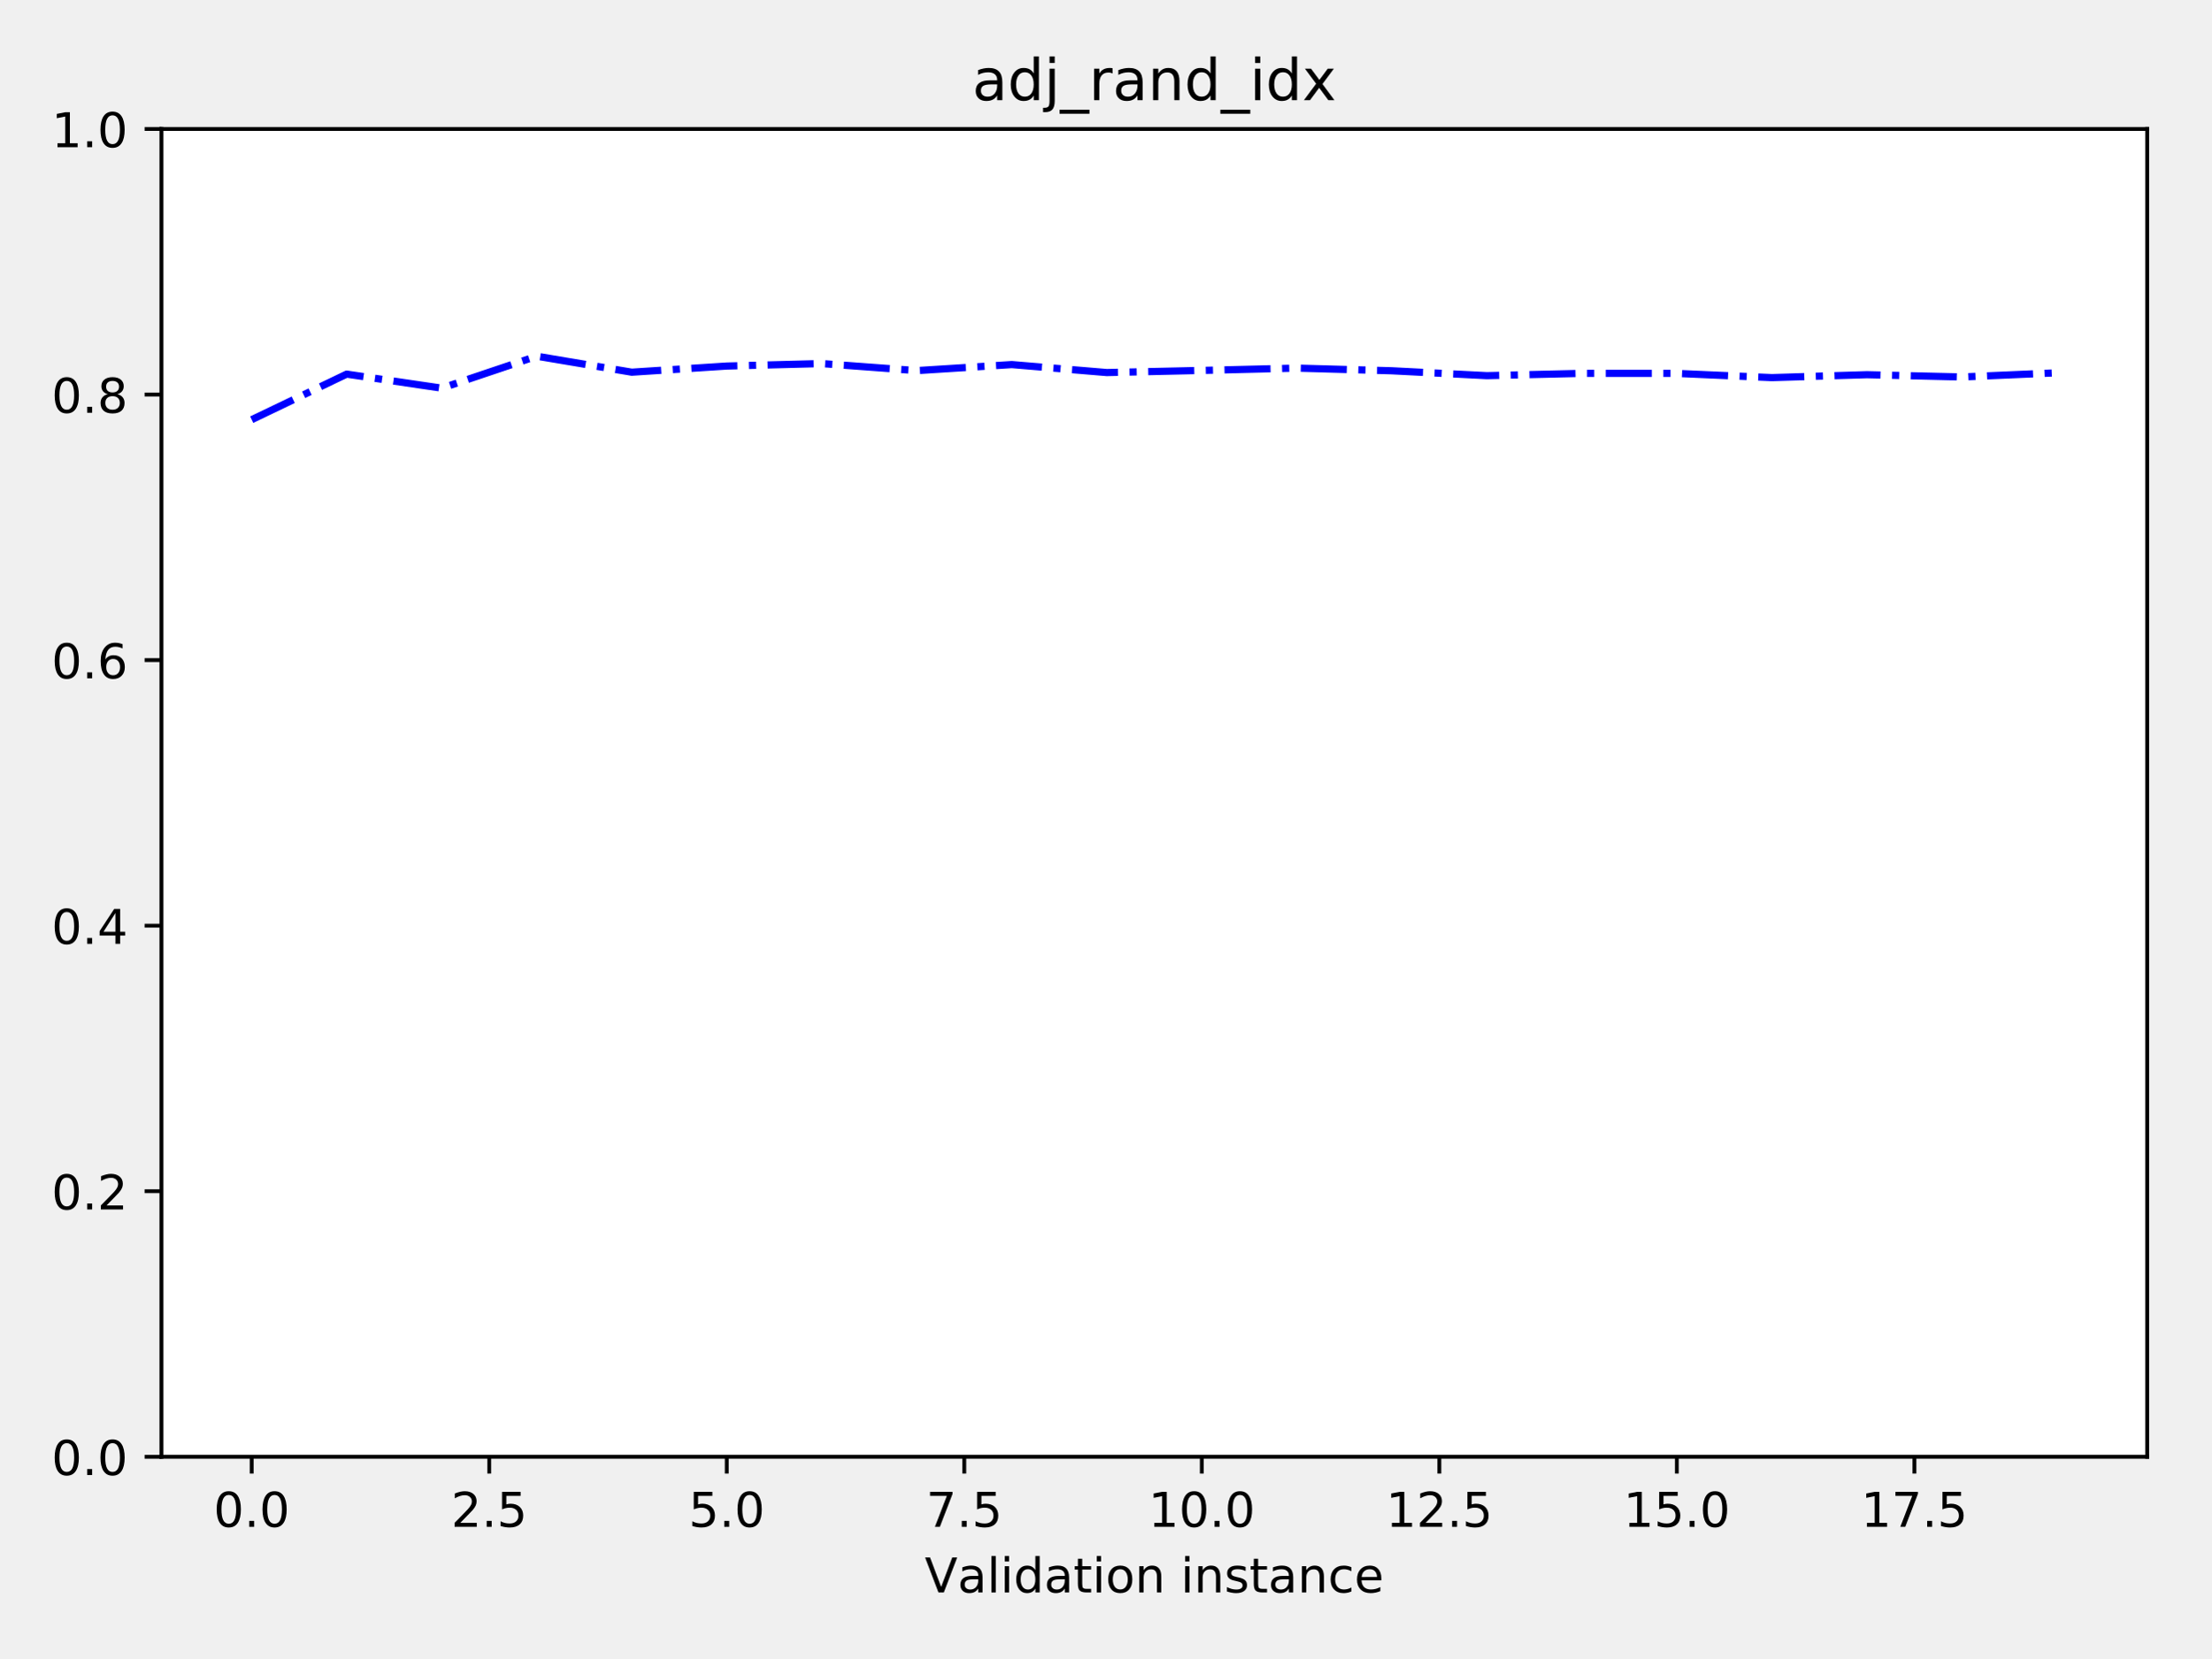
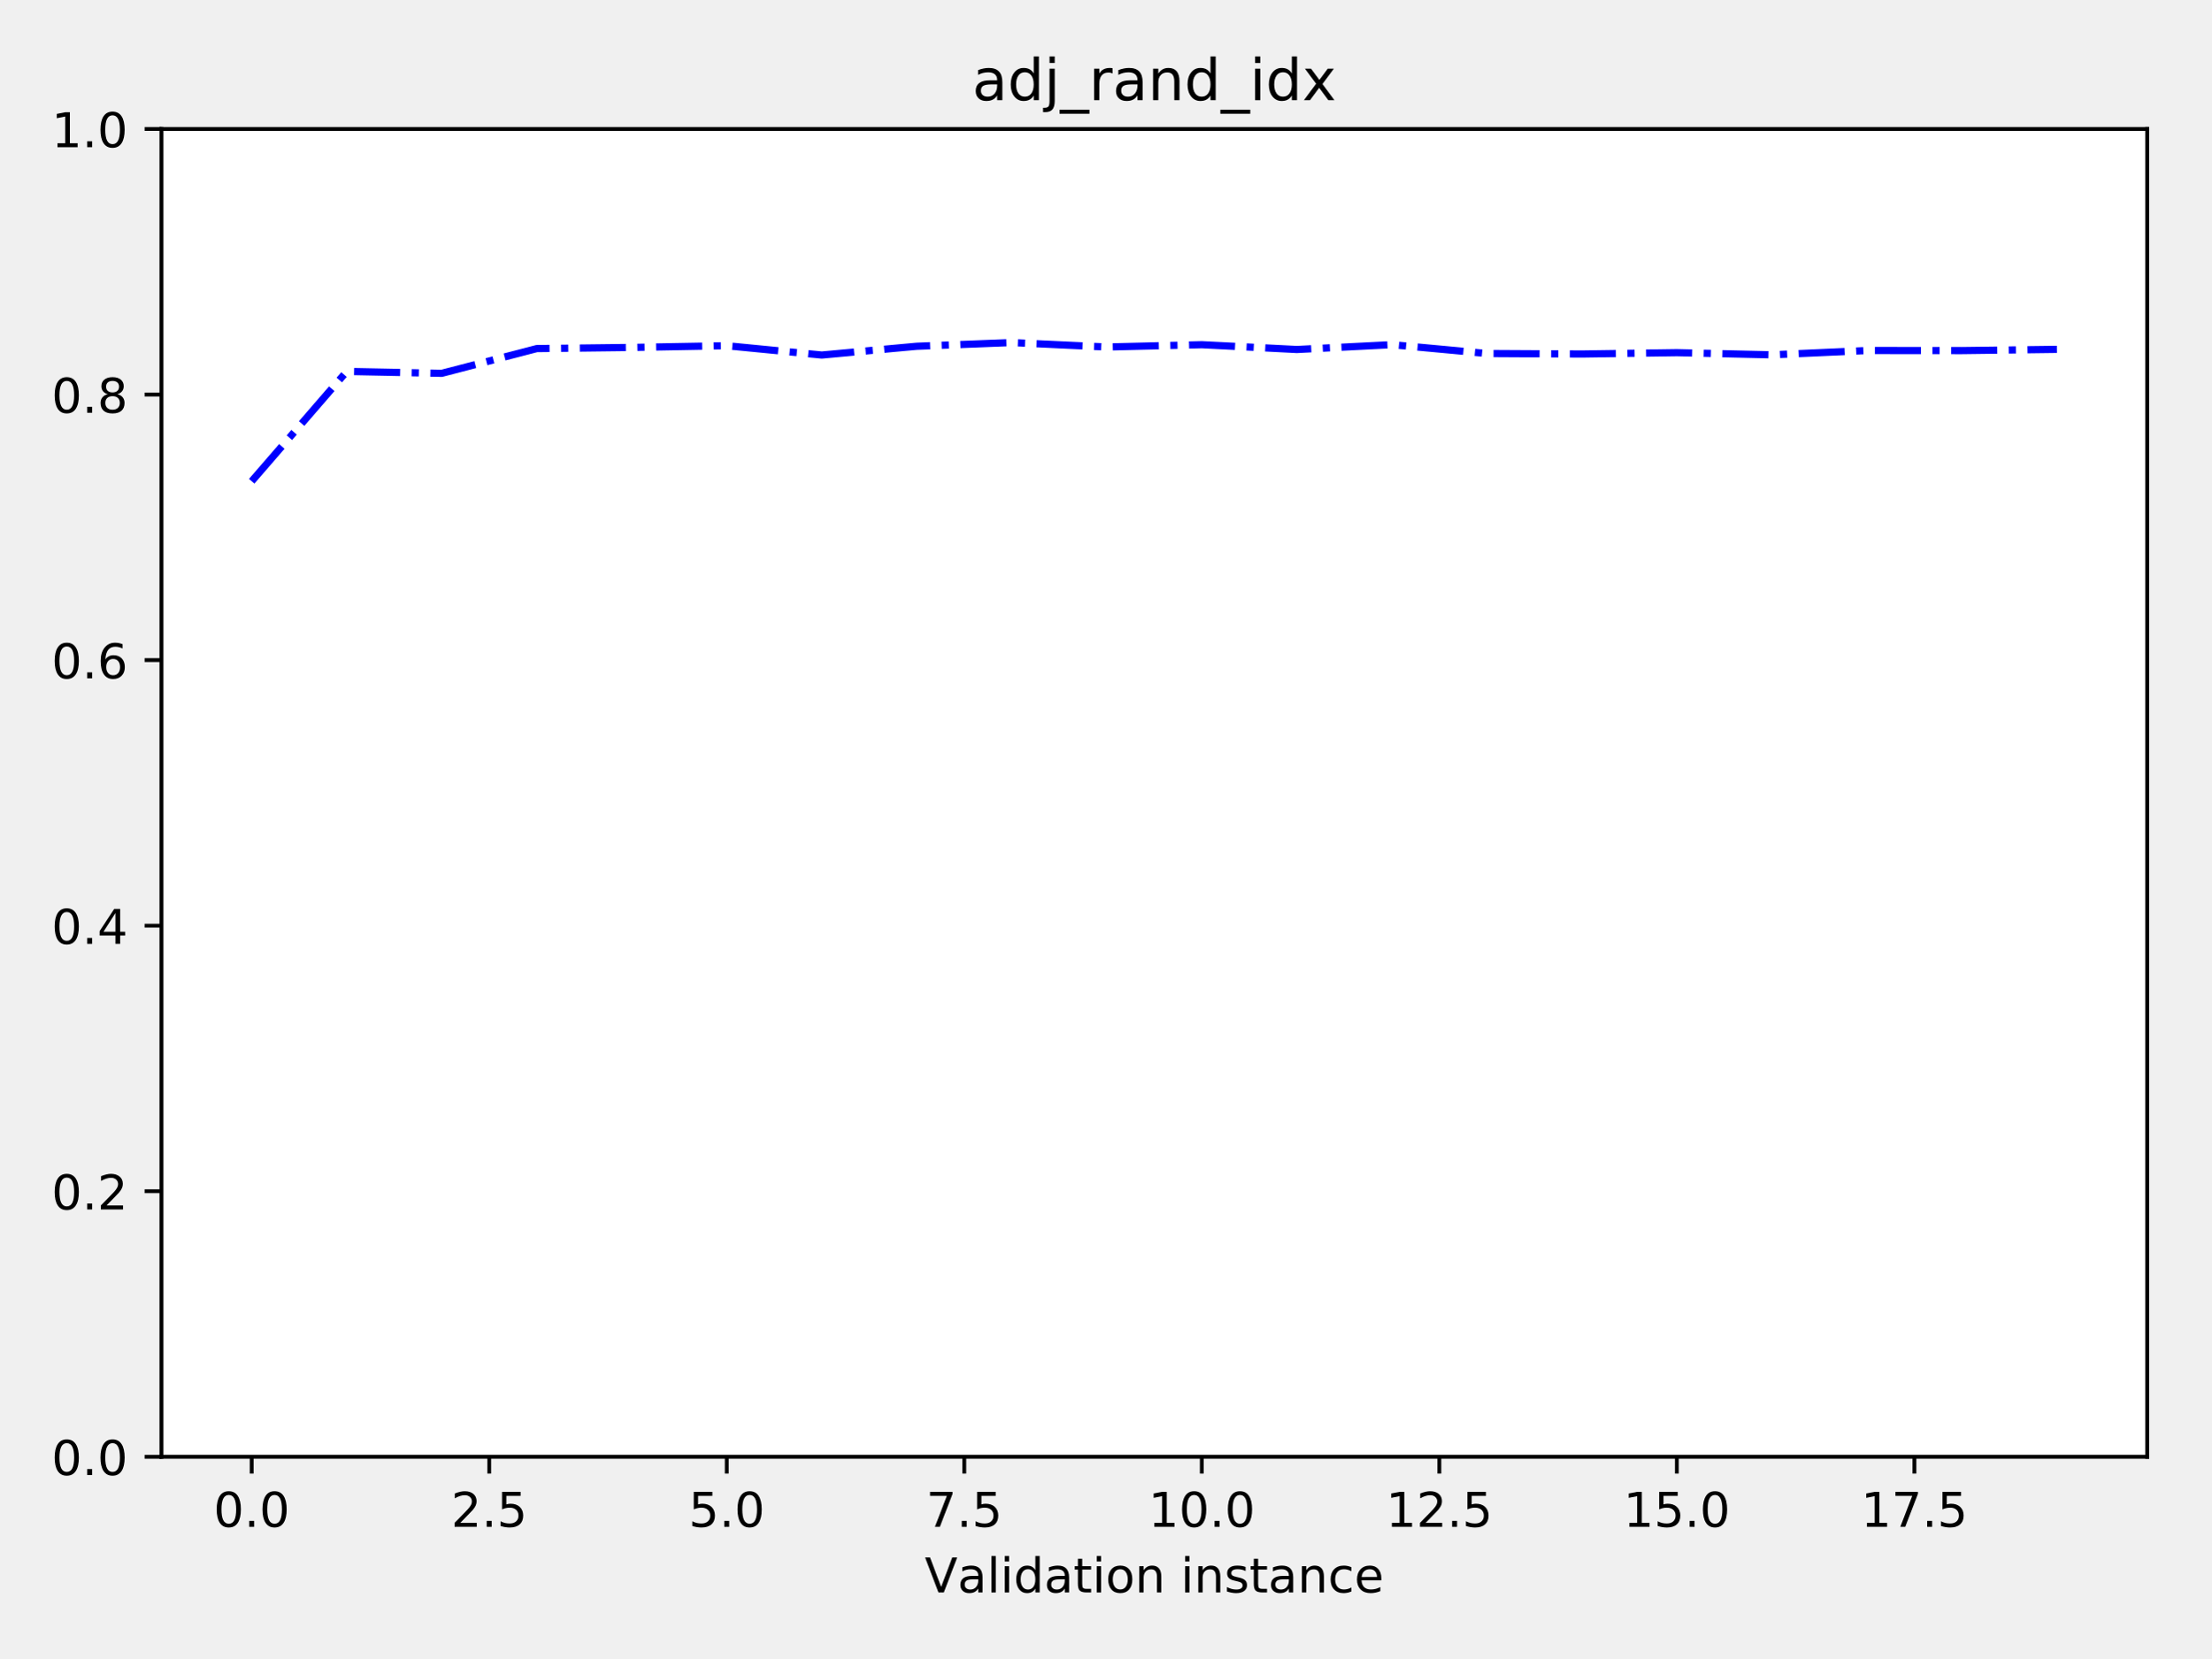
<svg xmlns="http://www.w3.org/2000/svg" xmlns:xlink="http://www.w3.org/1999/xlink" height="345.6pt" version="1.1" viewBox="0 0 460.8 345.6" width="460.8pt">
  <defs>
    <style type="text/css">
*{stroke-linecap:butt;stroke-linejoin:round;}
  </style>
  </defs>
  <g id="figure_1">
    <g id="axes_1">
      <g id="patch_1">
        <path d="M 33.64 303.64  L 447.48 303.64  L 447.48 26.88  L 33.64 26.88  z " style="fill:#ffffff;" />
      </g>
      <g id="matplotlib.axis_1">
        <g id="xtick_1">
          <g id="line2d_1">
            <defs>
-               <path d="M 0 0  L 0 3.5  " id="m118f9aff25" style="stroke:#000000;stroke-width:0.8;" />
-             </defs>
-             <g>
-               <use style="stroke:#000000;stroke-width:0.8;" x="52.451" xlink:href="#m118f9aff25" y="303.64" />
+               <path d="M 0 0  L 0 3.5  " id="md7754eb3fe" style="stroke:#000000;stroke-width:0.8;" />
+             </defs>
+             <g>
+               <use style="stroke:#000000;stroke-width:0.8;" x="52.451" xlink:href="#md7754eb3fe" y="303.64" />
            </g>
          </g>
          <g id="text_1">
            <defs>
              <path d="M 31.781 66.406  Q 24.172 66.406 20.328 58.906  Q 16.5 51.422 16.5 36.375  Q 16.5 21.391 20.328 13.891  Q 24.172 6.391 31.781 6.391  Q 39.453 6.391 43.281 13.891  Q 47.125 21.391 47.125 36.375  Q 47.125 51.422 43.281 58.906  Q 39.453 66.406 31.781 66.406  z M 31.781 74.219  Q 44.047 74.219 50.516 64.516  Q 56.984 54.828 56.984 36.375  Q 56.984 17.969 50.516 8.266  Q 44.047 -1.422 31.781 -1.422  Q 19.531 -1.422 13.062 8.266  Q 6.594 17.969 6.594 36.375  Q 6.594 54.828 13.062 64.516  Q 19.531 74.219 31.781 74.219  z " id="DejaVuSans-30" />
              <path d="M 10.688 12.406  L 21 12.406  L 21 0  L 10.688 0  z " id="DejaVuSans-2e" />
            </defs>
            <g transform="translate(44.49935 318.2384)scale(0.1 -0.1)">
              <use xlink:href="#DejaVuSans-30" />
              <use x="63.623" xlink:href="#DejaVuSans-2e" />
              <use x="95.41" xlink:href="#DejaVuSans-30" />
            </g>
          </g>
        </g>
        <g id="xtick_2">
          <g id="line2d_2">
            <g>
-               <use style="stroke:#000000;stroke-width:0.8;" x="101.953" xlink:href="#m118f9aff25" y="303.64" />
+               <use style="stroke:#000000;stroke-width:0.8;" x="101.953" xlink:href="#md7754eb3fe" y="303.64" />
            </g>
          </g>
          <g id="text_2">
            <defs>
              <path d="M 19.188 8.297  L 53.609 8.297  L 53.609 0  L 7.328 0  L 7.328 8.297  Q 12.938 14.109 22.625 23.891  Q 32.328 33.688 34.812 36.531  Q 39.547 41.844 41.422 45.531  Q 43.312 49.219 43.312 52.781  Q 43.312 58.594 39.234 62.25  Q 35.156 65.922 28.609 65.922  Q 23.969 65.922 18.812 64.312  Q 13.672 62.703 7.812 59.422  L 7.812 69.391  Q 13.766 71.781 18.938 73  Q 24.125 74.219 28.422 74.219  Q 39.75 74.219 46.484 68.547  Q 53.219 62.891 53.219 53.422  Q 53.219 48.922 51.531 44.891  Q 49.859 40.875 45.406 35.406  Q 44.188 33.984 37.641 27.219  Q 31.109 20.453 19.188 8.297  z " id="DejaVuSans-32" />
              <path d="M 10.797 72.906  L 49.516 72.906  L 49.516 64.594  L 19.828 64.594  L 19.828 46.734  Q 21.969 47.469 24.109 47.828  Q 26.266 48.188 28.422 48.188  Q 40.625 48.188 47.75 41.5  Q 54.891 34.812 54.891 23.391  Q 54.891 11.625 47.562 5.094  Q 40.234 -1.422 26.906 -1.422  Q 22.312 -1.422 17.547 -0.641  Q 12.797 0.141 7.719 1.703  L 7.719 11.625  Q 12.109 9.234 16.797 8.062  Q 21.484 6.891 26.703 6.891  Q 35.156 6.891 40.078 11.328  Q 45.016 15.766 45.016 23.391  Q 45.016 31 40.078 35.438  Q 35.156 39.891 26.703 39.891  Q 22.75 39.891 18.812 39.016  Q 14.891 38.141 10.797 36.281  z " id="DejaVuSans-35" />
            </defs>
            <g transform="translate(94.00174 318.2384)scale(0.1 -0.1)">
              <use xlink:href="#DejaVuSans-32" />
              <use x="63.623" xlink:href="#DejaVuSans-2e" />
              <use x="95.41" xlink:href="#DejaVuSans-35" />
            </g>
          </g>
        </g>
        <g id="xtick_3">
          <g id="line2d_3">
            <g>
-               <use style="stroke:#000000;stroke-width:0.8;" x="151.456" xlink:href="#m118f9aff25" y="303.64" />
+               <use style="stroke:#000000;stroke-width:0.8;" x="151.456" xlink:href="#md7754eb3fe" y="303.64" />
            </g>
          </g>
          <g id="text_3">
            <g transform="translate(143.5041 318.2384)scale(0.1 -0.1)">
              <use xlink:href="#DejaVuSans-35" />
              <use x="63.623" xlink:href="#DejaVuSans-2e" />
              <use x="95.41" xlink:href="#DejaVuSans-30" />
            </g>
          </g>
        </g>
        <g id="xtick_4">
          <g id="line2d_4">
            <g>
-               <use style="stroke:#000000;stroke-width:0.8;" x="200.958" xlink:href="#m118f9aff25" y="303.64" />
+               <use style="stroke:#000000;stroke-width:0.8;" x="200.958" xlink:href="#md7754eb3fe" y="303.64" />
            </g>
          </g>
          <g id="text_4">
            <defs>
              <path d="M 8.203 72.906  L 55.078 72.906  L 55.078 68.703  L 28.609 0  L 18.312 0  L 43.219 64.594  L 8.203 64.594  z " id="DejaVuSans-37" />
            </defs>
            <g transform="translate(193.0065 318.2384)scale(0.1 -0.1)">
              <use xlink:href="#DejaVuSans-37" />
              <use x="63.623" xlink:href="#DejaVuSans-2e" />
              <use x="95.41" xlink:href="#DejaVuSans-35" />
            </g>
          </g>
        </g>
        <g id="xtick_5">
          <g id="line2d_5">
            <g>
-               <use style="stroke:#000000;stroke-width:0.8;" x="250.46" xlink:href="#m118f9aff25" y="303.64" />
+               <use style="stroke:#000000;stroke-width:0.8;" x="250.46" xlink:href="#md7754eb3fe" y="303.64" />
            </g>
          </g>
          <g id="text_5">
            <defs>
              <path d="M 12.406 8.297  L 28.516 8.297  L 28.516 63.922  L 10.984 60.406  L 10.984 69.391  L 28.422 72.906  L 38.281 72.906  L 38.281 8.297  L 54.391 8.297  L 54.391 0  L 12.406 0  z " id="DejaVuSans-31" />
            </defs>
            <g transform="translate(239.3277 318.2384)scale(0.1 -0.1)">
              <use xlink:href="#DejaVuSans-31" />
              <use x="63.623" xlink:href="#DejaVuSans-30" />
              <use x="127.246" xlink:href="#DejaVuSans-2e" />
              <use x="159.033" xlink:href="#DejaVuSans-30" />
            </g>
          </g>
        </g>
        <g id="xtick_6">
          <g id="line2d_6">
            <g>
-               <use style="stroke:#000000;stroke-width:0.8;" x="299.963" xlink:href="#m118f9aff25" y="303.64" />
+               <use style="stroke:#000000;stroke-width:0.8;" x="299.963" xlink:href="#md7754eb3fe" y="303.64" />
            </g>
          </g>
          <g id="text_6">
            <g transform="translate(288.8301 318.2384)scale(0.1 -0.1)">
              <use xlink:href="#DejaVuSans-31" />
              <use x="63.623" xlink:href="#DejaVuSans-32" />
              <use x="127.246" xlink:href="#DejaVuSans-2e" />
              <use x="159.033" xlink:href="#DejaVuSans-35" />
            </g>
          </g>
        </g>
        <g id="xtick_7">
          <g id="line2d_7">
            <g>
-               <use style="stroke:#000000;stroke-width:0.8;" x="349.465" xlink:href="#m118f9aff25" y="303.64" />
+               <use style="stroke:#000000;stroke-width:0.8;" x="349.465" xlink:href="#md7754eb3fe" y="303.64" />
            </g>
          </g>
          <g id="text_7">
            <g transform="translate(338.3325 318.2384)scale(0.1 -0.1)">
              <use xlink:href="#DejaVuSans-31" />
              <use x="63.623" xlink:href="#DejaVuSans-35" />
              <use x="127.246" xlink:href="#DejaVuSans-2e" />
              <use x="159.033" xlink:href="#DejaVuSans-30" />
            </g>
          </g>
        </g>
        <g id="xtick_8">
          <g id="line2d_8">
            <g>
-               <use style="stroke:#000000;stroke-width:0.8;" x="398.968" xlink:href="#m118f9aff25" y="303.64" />
+               <use style="stroke:#000000;stroke-width:0.8;" x="398.968" xlink:href="#md7754eb3fe" y="303.64" />
            </g>
          </g>
          <g id="text_8">
            <g transform="translate(387.8348 318.2384)scale(0.1 -0.1)">
              <use xlink:href="#DejaVuSans-31" />
              <use x="63.623" xlink:href="#DejaVuSans-37" />
              <use x="127.246" xlink:href="#DejaVuSans-2e" />
              <use x="159.033" xlink:href="#DejaVuSans-35" />
            </g>
          </g>
        </g>
        <g id="text_9">
          <defs>
            <path d="M 28.609 0  L 0.781 72.906  L 11.078 72.906  L 34.188 11.531  L 57.328 72.906  L 67.578 72.906  L 39.797 0  z " id="DejaVuSans-56" />
            <path d="M 34.281 27.484  Q 23.391 27.484 19.188 25  Q 14.984 22.516 14.984 16.5  Q 14.984 11.719 18.141 8.906  Q 21.297 6.109 26.703 6.109  Q 34.188 6.109 38.703 11.406  Q 43.219 16.703 43.219 25.484  L 43.219 27.484  z M 52.203 31.203  L 52.203 0  L 43.219 0  L 43.219 8.297  Q 40.141 3.328 35.547 0.953  Q 30.953 -1.422 24.312 -1.422  Q 15.922 -1.422 10.953 3.297  Q 6 8.016 6 15.922  Q 6 25.141 12.172 29.828  Q 18.359 34.516 30.609 34.516  L 43.219 34.516  L 43.219 35.406  Q 43.219 41.609 39.141 45  Q 35.062 48.391 27.688 48.391  Q 23 48.391 18.547 47.266  Q 14.109 46.141 10.016 43.891  L 10.016 52.203  Q 14.938 54.109 19.578 55.047  Q 24.219 56 28.609 56  Q 40.484 56 46.344 49.844  Q 52.203 43.703 52.203 31.203  z " id="DejaVuSans-61" />
            <path d="M 9.422 75.984  L 18.406 75.984  L 18.406 0  L 9.422 0  z " id="DejaVuSans-6c" />
            <path d="M 9.422 54.688  L 18.406 54.688  L 18.406 0  L 9.422 0  z M 9.422 75.984  L 18.406 75.984  L 18.406 64.594  L 9.422 64.594  z " id="DejaVuSans-69" />
            <path d="M 45.406 46.391  L 45.406 75.984  L 54.391 75.984  L 54.391 0  L 45.406 0  L 45.406 8.203  Q 42.578 3.328 38.25 0.953  Q 33.938 -1.422 27.875 -1.422  Q 17.969 -1.422 11.734 6.484  Q 5.516 14.406 5.516 27.297  Q 5.516 40.188 11.734 48.094  Q 17.969 56 27.875 56  Q 33.938 56 38.25 53.625  Q 42.578 51.266 45.406 46.391  z M 14.797 27.297  Q 14.797 17.391 18.875 11.75  Q 22.953 6.109 30.078 6.109  Q 37.203 6.109 41.297 11.75  Q 45.406 17.391 45.406 27.297  Q 45.406 37.203 41.297 42.844  Q 37.203 48.484 30.078 48.484  Q 22.953 48.484 18.875 42.844  Q 14.797 37.203 14.797 27.297  z " id="DejaVuSans-64" />
            <path d="M 18.312 70.219  L 18.312 54.688  L 36.812 54.688  L 36.812 47.703  L 18.312 47.703  L 18.312 18.016  Q 18.312 11.328 20.141 9.422  Q 21.969 7.516 27.594 7.516  L 36.812 7.516  L 36.812 0  L 27.594 0  Q 17.188 0 13.234 3.875  Q 9.281 7.766 9.281 18.016  L 9.281 47.703  L 2.688 47.703  L 2.688 54.688  L 9.281 54.688  L 9.281 70.219  z " id="DejaVuSans-74" />
            <path d="M 30.609 48.391  Q 23.391 48.391 19.188 42.75  Q 14.984 37.109 14.984 27.297  Q 14.984 17.484 19.156 11.844  Q 23.344 6.203 30.609 6.203  Q 37.797 6.203 41.984 11.859  Q 46.188 17.531 46.188 27.297  Q 46.188 37.016 41.984 42.703  Q 37.797 48.391 30.609 48.391  z M 30.609 56  Q 42.328 56 49.016 48.375  Q 55.719 40.766 55.719 27.297  Q 55.719 13.875 49.016 6.219  Q 42.328 -1.422 30.609 -1.422  Q 18.844 -1.422 12.172 6.219  Q 5.516 13.875 5.516 27.297  Q 5.516 40.766 12.172 48.375  Q 18.844 56 30.609 56  z " id="DejaVuSans-6f" />
            <path d="M 54.891 33.016  L 54.891 0  L 45.906 0  L 45.906 32.719  Q 45.906 40.484 42.875 44.328  Q 39.844 48.188 33.797 48.188  Q 26.516 48.188 22.312 43.547  Q 18.109 38.922 18.109 30.906  L 18.109 0  L 9.078 0  L 9.078 54.688  L 18.109 54.688  L 18.109 46.188  Q 21.344 51.125 25.703 53.562  Q 30.078 56 35.797 56  Q 45.219 56 50.047 50.172  Q 54.891 44.344 54.891 33.016  z " id="DejaVuSans-6e" />
            <path id="DejaVuSans-20" />
            <path d="M 44.281 53.078  L 44.281 44.578  Q 40.484 46.531 36.375 47.5  Q 32.281 48.484 27.875 48.484  Q 21.188 48.484 17.844 46.438  Q 14.5 44.391 14.5 40.281  Q 14.5 37.156 16.891 35.375  Q 19.281 33.594 26.516 31.984  L 29.594 31.297  Q 39.156 29.25 43.188 25.516  Q 47.219 21.781 47.219 15.094  Q 47.219 7.469 41.188 3.016  Q 35.156 -1.422 24.609 -1.422  Q 20.219 -1.422 15.453 -0.562  Q 10.688 0.297 5.422 2  L 5.422 11.281  Q 10.406 8.688 15.234 7.391  Q 20.062 6.109 24.812 6.109  Q 31.156 6.109 34.562 8.281  Q 37.984 10.453 37.984 14.406  Q 37.984 18.062 35.516 20.016  Q 33.062 21.969 24.703 23.781  L 21.578 24.516  Q 13.234 26.266 9.516 29.906  Q 5.812 33.547 5.812 39.891  Q 5.812 47.609 11.281 51.797  Q 16.75 56 26.812 56  Q 31.781 56 36.172 55.266  Q 40.578 54.547 44.281 53.078  z " id="DejaVuSans-73" />
            <path d="M 48.781 52.594  L 48.781 44.188  Q 44.969 46.297 41.141 47.344  Q 37.312 48.391 33.406 48.391  Q 24.656 48.391 19.812 42.844  Q 14.984 37.312 14.984 27.297  Q 14.984 17.281 19.812 11.734  Q 24.656 6.203 33.406 6.203  Q 37.312 6.203 41.141 7.25  Q 44.969 8.297 48.781 10.406  L 48.781 2.094  Q 45.016 0.344 40.984 -0.531  Q 36.969 -1.422 32.422 -1.422  Q 20.062 -1.422 12.781 6.344  Q 5.516 14.109 5.516 27.297  Q 5.516 40.672 12.859 48.328  Q 20.219 56 33.016 56  Q 37.156 56 41.109 55.141  Q 45.062 54.297 48.781 52.594  z " id="DejaVuSans-63" />
            <path d="M 56.203 29.594  L 56.203 25.203  L 14.891 25.203  Q 15.484 15.922 20.484 11.062  Q 25.484 6.203 34.422 6.203  Q 39.594 6.203 44.453 7.469  Q 49.312 8.734 54.109 11.281  L 54.109 2.781  Q 49.266 0.734 44.188 -0.344  Q 39.109 -1.422 33.891 -1.422  Q 20.797 -1.422 13.156 6.188  Q 5.516 13.812 5.516 26.812  Q 5.516 40.234 12.766 48.109  Q 20.016 56 32.328 56  Q 43.359 56 49.781 48.891  Q 56.203 41.797 56.203 29.594  z M 47.219 32.234  Q 47.125 39.594 43.094 43.984  Q 39.062 48.391 32.422 48.391  Q 24.906 48.391 20.391 44.141  Q 15.875 39.891 15.188 32.172  z " id="DejaVuSans-65" />
          </defs>
          <g transform="translate(192.717 331.9166)scale(0.1 -0.1)">
            <use xlink:href="#DejaVuSans-56" />
            <use x="68.299" xlink:href="#DejaVuSans-61" />
            <use x="129.578" xlink:href="#DejaVuSans-6c" />
            <use x="157.361" xlink:href="#DejaVuSans-69" />
            <use x="185.145" xlink:href="#DejaVuSans-64" />
            <use x="248.621" xlink:href="#DejaVuSans-61" />
            <use x="309.9" xlink:href="#DejaVuSans-74" />
            <use x="349.109" xlink:href="#DejaVuSans-69" />
            <use x="376.893" xlink:href="#DejaVuSans-6f" />
            <use x="438.074" xlink:href="#DejaVuSans-6e" />
            <use x="501.453" xlink:href="#DejaVuSans-20" />
            <use x="533.24" xlink:href="#DejaVuSans-69" />
            <use x="561.023" xlink:href="#DejaVuSans-6e" />
            <use x="624.402" xlink:href="#DejaVuSans-73" />
            <use x="676.502" xlink:href="#DejaVuSans-74" />
            <use x="715.711" xlink:href="#DejaVuSans-61" />
            <use x="776.99" xlink:href="#DejaVuSans-6e" />
            <use x="840.369" xlink:href="#DejaVuSans-63" />
            <use x="895.35" xlink:href="#DejaVuSans-65" />
          </g>
        </g>
      </g>
      <g id="matplotlib.axis_2">
        <g id="ytick_1">
          <g id="line2d_9">
            <defs>
-               <path d="M 0 0  L -3.5 0  " id="m1a8475b3ec" style="stroke:#000000;stroke-width:0.8;" />
-             </defs>
-             <g>
-               <use style="stroke:#000000;stroke-width:0.8;" x="33.64" xlink:href="#m1a8475b3ec" y="303.64" />
+               <path d="M 0 0  L -3.5 0  " id="m2fa6196571" style="stroke:#000000;stroke-width:0.8;" />
+             </defs>
+             <g>
+               <use style="stroke:#000000;stroke-width:0.8;" x="33.64" xlink:href="#m2fa6196571" y="303.64" />
            </g>
          </g>
          <g id="text_10">
            <g transform="translate(10.73687 307.4392)scale(0.1 -0.1)">
              <use xlink:href="#DejaVuSans-30" />
              <use x="63.623" xlink:href="#DejaVuSans-2e" />
              <use x="95.41" xlink:href="#DejaVuSans-30" />
            </g>
          </g>
        </g>
        <g id="ytick_2">
          <g id="line2d_10">
            <g>
-               <use style="stroke:#000000;stroke-width:0.8;" x="33.64" xlink:href="#m1a8475b3ec" y="248.288" />
+               <use style="stroke:#000000;stroke-width:0.8;" x="33.64" xlink:href="#m2fa6196571" y="248.288" />
            </g>
          </g>
          <g id="text_11">
            <g transform="translate(10.73687 252.0872)scale(0.1 -0.1)">
              <use xlink:href="#DejaVuSans-30" />
              <use x="63.623" xlink:href="#DejaVuSans-2e" />
              <use x="95.41" xlink:href="#DejaVuSans-32" />
            </g>
          </g>
        </g>
        <g id="ytick_3">
          <g id="line2d_11">
            <g>
-               <use style="stroke:#000000;stroke-width:0.8;" x="33.64" xlink:href="#m1a8475b3ec" y="192.936" />
+               <use style="stroke:#000000;stroke-width:0.8;" x="33.64" xlink:href="#m2fa6196571" y="192.936" />
            </g>
          </g>
          <g id="text_12">
            <defs>
              <path d="M 37.797 64.312  L 12.891 25.391  L 37.797 25.391  z M 35.203 72.906  L 47.609 72.906  L 47.609 25.391  L 58.016 25.391  L 58.016 17.188  L 47.609 17.188  L 47.609 0  L 37.797 0  L 37.797 17.188  L 4.891 17.188  L 4.891 26.703  z " id="DejaVuSans-34" />
            </defs>
            <g transform="translate(10.73687 196.7352)scale(0.1 -0.1)">
              <use xlink:href="#DejaVuSans-30" />
              <use x="63.623" xlink:href="#DejaVuSans-2e" />
              <use x="95.41" xlink:href="#DejaVuSans-34" />
            </g>
          </g>
        </g>
        <g id="ytick_4">
          <g id="line2d_12">
            <g>
-               <use style="stroke:#000000;stroke-width:0.8;" x="33.64" xlink:href="#m1a8475b3ec" y="137.584" />
+               <use style="stroke:#000000;stroke-width:0.8;" x="33.64" xlink:href="#m2fa6196571" y="137.584" />
            </g>
          </g>
          <g id="text_13">
            <defs>
              <path d="M 33.016 40.375  Q 26.375 40.375 22.484 35.828  Q 18.609 31.297 18.609 23.391  Q 18.609 15.531 22.484 10.953  Q 26.375 6.391 33.016 6.391  Q 39.656 6.391 43.531 10.953  Q 47.406 15.531 47.406 23.391  Q 47.406 31.297 43.531 35.828  Q 39.656 40.375 33.016 40.375  z M 52.594 71.297  L 52.594 62.312  Q 48.875 64.062 45.094 64.984  Q 41.312 65.922 37.594 65.922  Q 27.828 65.922 22.672 59.328  Q 17.531 52.734 16.797 39.406  Q 19.672 43.656 24.016 45.922  Q 28.375 48.188 33.594 48.188  Q 44.578 48.188 50.953 41.516  Q 57.328 34.859 57.328 23.391  Q 57.328 12.156 50.688 5.359  Q 44.047 -1.422 33.016 -1.422  Q 20.359 -1.422 13.672 8.266  Q 6.984 17.969 6.984 36.375  Q 6.984 53.656 15.188 63.938  Q 23.391 74.219 37.203 74.219  Q 40.922 74.219 44.703 73.484  Q 48.484 72.75 52.594 71.297  z " id="DejaVuSans-36" />
            </defs>
            <g transform="translate(10.73687 141.3832)scale(0.1 -0.1)">
              <use xlink:href="#DejaVuSans-30" />
              <use x="63.623" xlink:href="#DejaVuSans-2e" />
              <use x="95.41" xlink:href="#DejaVuSans-36" />
            </g>
          </g>
        </g>
        <g id="ytick_5">
          <g id="line2d_13">
            <g>
-               <use style="stroke:#000000;stroke-width:0.8;" x="33.64" xlink:href="#m1a8475b3ec" y="82.232" />
+               <use style="stroke:#000000;stroke-width:0.8;" x="33.64" xlink:href="#m2fa6196571" y="82.232" />
            </g>
          </g>
          <g id="text_14">
            <defs>
              <path d="M 31.781 34.625  Q 24.75 34.625 20.719 30.859  Q 16.703 27.094 16.703 20.516  Q 16.703 13.922 20.719 10.156  Q 24.75 6.391 31.781 6.391  Q 38.812 6.391 42.859 10.172  Q 46.922 13.969 46.922 20.516  Q 46.922 27.094 42.891 30.859  Q 38.875 34.625 31.781 34.625  z M 21.922 38.812  Q 15.578 40.375 12.031 44.719  Q 8.5 49.078 8.5 55.328  Q 8.5 64.062 14.719 69.141  Q 20.953 74.219 31.781 74.219  Q 42.672 74.219 48.875 69.141  Q 55.078 64.062 55.078 55.328  Q 55.078 49.078 51.531 44.719  Q 48 40.375 41.703 38.812  Q 48.828 37.156 52.797 32.312  Q 56.781 27.484 56.781 20.516  Q 56.781 9.906 50.312 4.234  Q 43.844 -1.422 31.781 -1.422  Q 19.734 -1.422 13.25 4.234  Q 6.781 9.906 6.781 20.516  Q 6.781 27.484 10.781 32.312  Q 14.797 37.156 21.922 38.812  z M 18.312 54.391  Q 18.312 48.734 21.844 45.562  Q 25.391 42.391 31.781 42.391  Q 38.141 42.391 41.719 45.562  Q 45.312 48.734 45.312 54.391  Q 45.312 60.062 41.719 63.234  Q 38.141 66.406 31.781 66.406  Q 25.391 66.406 21.844 63.234  Q 18.312 60.062 18.312 54.391  z " id="DejaVuSans-38" />
            </defs>
            <g transform="translate(10.73687 86.03122)scale(0.1 -0.1)">
              <use xlink:href="#DejaVuSans-30" />
              <use x="63.623" xlink:href="#DejaVuSans-2e" />
              <use x="95.41" xlink:href="#DejaVuSans-38" />
            </g>
          </g>
        </g>
        <g id="ytick_6">
          <g id="line2d_14">
            <g>
-               <use style="stroke:#000000;stroke-width:0.8;" x="33.64" xlink:href="#m1a8475b3ec" y="26.88" />
+               <use style="stroke:#000000;stroke-width:0.8;" x="33.64" xlink:href="#m2fa6196571" y="26.88" />
            </g>
          </g>
          <g id="text_15">
            <g transform="translate(10.73687 30.67922)scale(0.1 -0.1)">
              <use xlink:href="#DejaVuSans-31" />
              <use x="63.623" xlink:href="#DejaVuSans-2e" />
              <use x="95.41" xlink:href="#DejaVuSans-30" />
            </g>
          </g>
        </g>
      </g>
      <g id="line2d_15">
-         <path clip-path="url(#p30f5cb46e6)" d="M 52.451 87.467  L 72.252 77.972  L 92.053 80.899  L 111.854 74.233  L 131.655 77.572  L 151.456 76.29  L 171.257 75.775  L 191.058 77.242  L 210.859 75.985  L 230.66 77.649  L 250.46 77.204  L 270.261 76.716  L 290.062 77.276  L 309.863 78.292  L 329.664 77.817  L 349.465 77.825  L 369.266 78.7  L 389.067 78.088  L 408.868 78.564  L 428.669 77.7  " style="fill:none;stroke:#0000ff;stroke-dasharray:9.6,2.4,1.5,2.4;stroke-dashoffset:0;stroke-width:1.5;" />
+         <path clip-path="url(#p4ec539ad15)" d="M 52.451 100.3  L 72.252 77.414  L 92.053 77.811  L 111.854 72.654  L 131.655 72.415  L 151.456 72.05  L 171.257 73.994  L 191.058 72.164  L 210.859 71.388  L 230.66 72.322  L 250.46 71.834  L 270.261 72.844  L 290.062 71.829  L 309.863 73.671  L 329.664 73.781  L 349.465 73.494  L 369.266 73.952  L 389.067 73.053  L 408.868 73.071  L 428.669 72.814  " style="fill:none;stroke:#0000ff;stroke-dasharray:9.6,2.4,1.5,2.4;stroke-dashoffset:0;stroke-width:1.5;" />
      </g>
      <g id="patch_2">
        <path d="M 33.64 303.64  L 33.64 26.88  " style="fill:none;stroke:#000000;stroke-linecap:square;stroke-linejoin:miter;stroke-width:0.8;" />
      </g>
      <g id="patch_3">
        <path d="M 447.48 303.64  L 447.48 26.88  " style="fill:none;stroke:#000000;stroke-linecap:square;stroke-linejoin:miter;stroke-width:0.8;" />
      </g>
      <g id="patch_4">
        <path d="M 33.64 303.64  L 447.48 303.64  " style="fill:none;stroke:#000000;stroke-linecap:square;stroke-linejoin:miter;stroke-width:0.8;" />
      </g>
      <g id="patch_5">
        <path d="M 33.64 26.88  L 447.48 26.88  " style="fill:none;stroke:#000000;stroke-linecap:square;stroke-linejoin:miter;stroke-width:0.8;" />
      </g>
      <g id="text_16">
        <defs>
          <path d="M 9.422 54.688  L 18.406 54.688  L 18.406 -0.984  Q 18.406 -11.422 14.422 -16.109  Q 10.453 -20.797 1.609 -20.797  L -1.812 -20.797  L -1.812 -13.188  L 0.594 -13.188  Q 5.719 -13.188 7.562 -10.812  Q 9.422 -8.453 9.422 -0.984  z M 9.422 75.984  L 18.406 75.984  L 18.406 64.594  L 9.422 64.594  z " id="DejaVuSans-6a" />
          <path d="M 50.984 -16.609  L 50.984 -23.578  L -0.984 -23.578  L -0.984 -16.609  z " id="DejaVuSans-5f" />
          <path d="M 41.109 46.297  Q 39.594 47.172 37.812 47.578  Q 36.031 48 33.891 48  Q 26.266 48 22.188 43.047  Q 18.109 38.094 18.109 28.812  L 18.109 0  L 9.078 0  L 9.078 54.688  L 18.109 54.688  L 18.109 46.188  Q 20.953 51.172 25.484 53.578  Q 30.031 56 36.531 56  Q 37.453 56 38.578 55.875  Q 39.703 55.766 41.062 55.516  z " id="DejaVuSans-72" />
          <path d="M 54.891 54.688  L 35.109 28.078  L 55.906 0  L 45.312 0  L 29.391 21.484  L 13.484 0  L 2.875 0  L 24.125 28.609  L 4.688 54.688  L 15.281 54.688  L 29.781 35.203  L 44.281 54.688  z " id="DejaVuSans-78" />
        </defs>
        <g transform="translate(202.625 20.88)scale(0.12 -0.12)">
          <use xlink:href="#DejaVuSans-61" />
          <use x="61.279" xlink:href="#DejaVuSans-64" />
          <use x="124.756" xlink:href="#DejaVuSans-6a" />
          <use x="152.539" xlink:href="#DejaVuSans-5f" />
          <use x="202.539" xlink:href="#DejaVuSans-72" />
          <use x="243.652" xlink:href="#DejaVuSans-61" />
          <use x="304.932" xlink:href="#DejaVuSans-6e" />
          <use x="368.311" xlink:href="#DejaVuSans-64" />
          <use x="431.787" xlink:href="#DejaVuSans-5f" />
          <use x="481.787" xlink:href="#DejaVuSans-69" />
          <use x="509.57" xlink:href="#DejaVuSans-64" />
          <use x="573.047" xlink:href="#DejaVuSans-78" />
        </g>
      </g>
    </g>
  </g>
  <defs>
-     <clipPath id="p30f5cb46e6">
+     <clipPath id="p4ec539ad15">
      <rect height="276.76" width="413.84" x="33.64" y="26.88" />
    </clipPath>
  </defs>
</svg>
